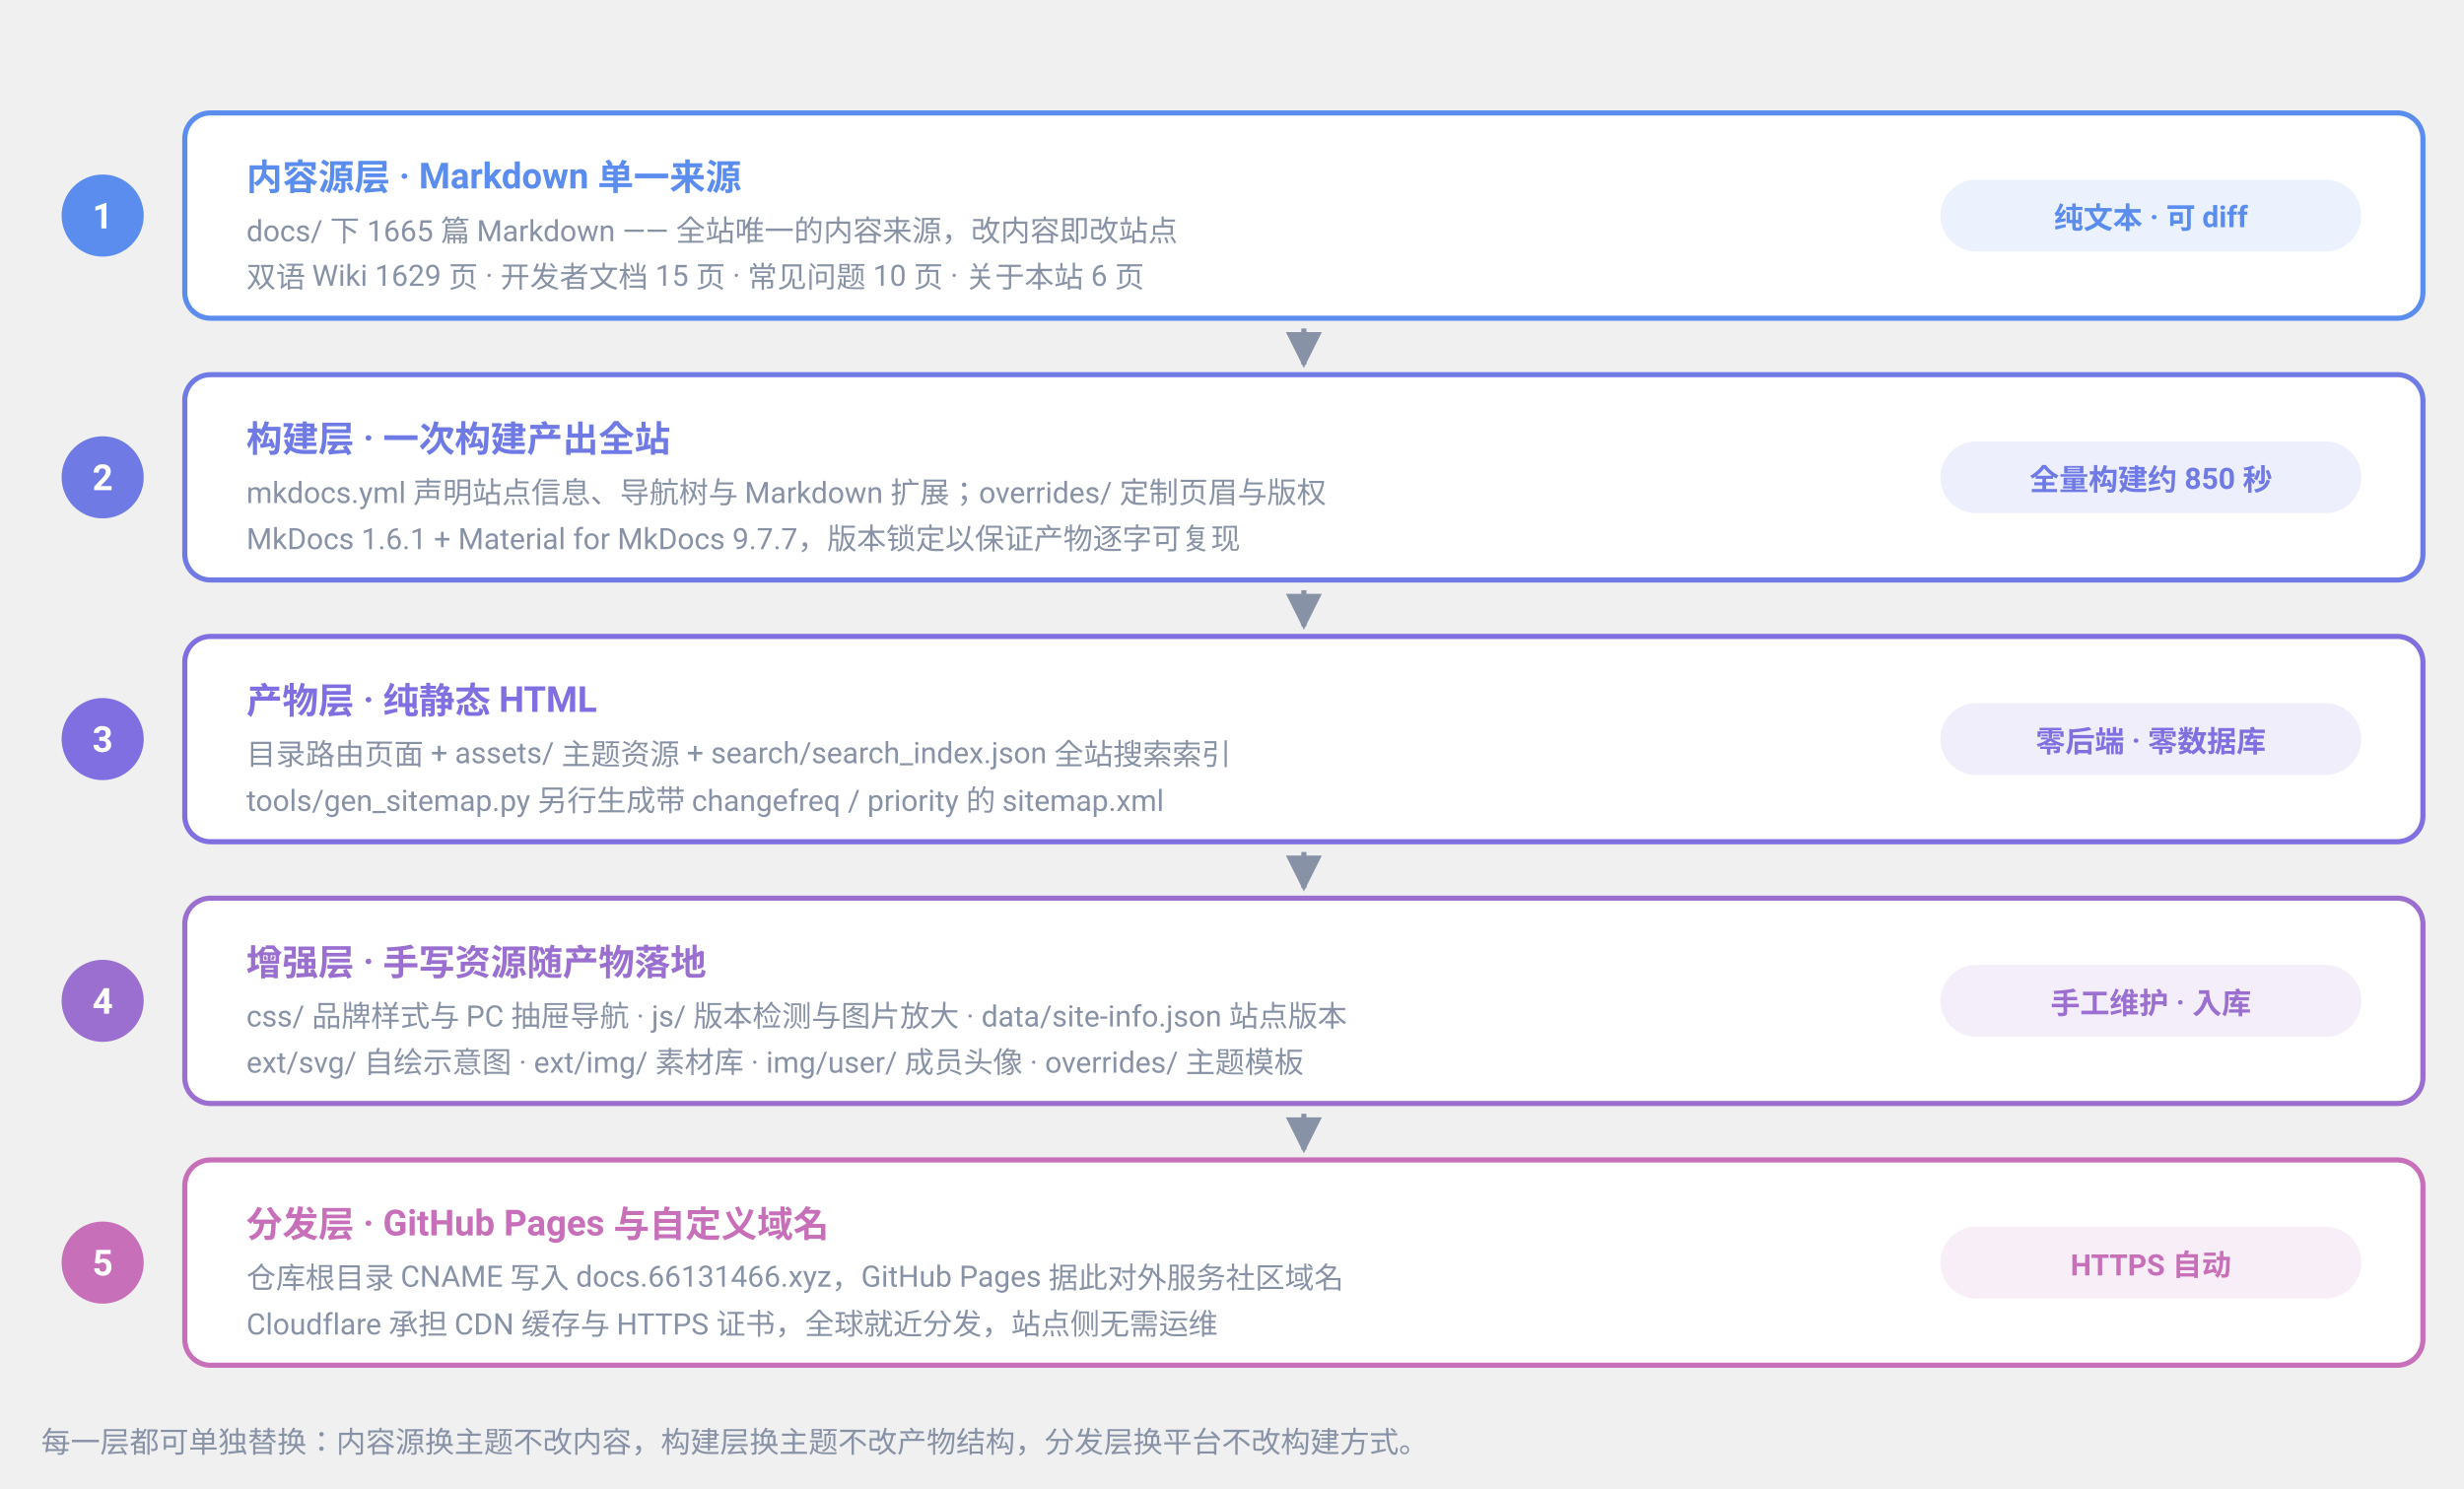
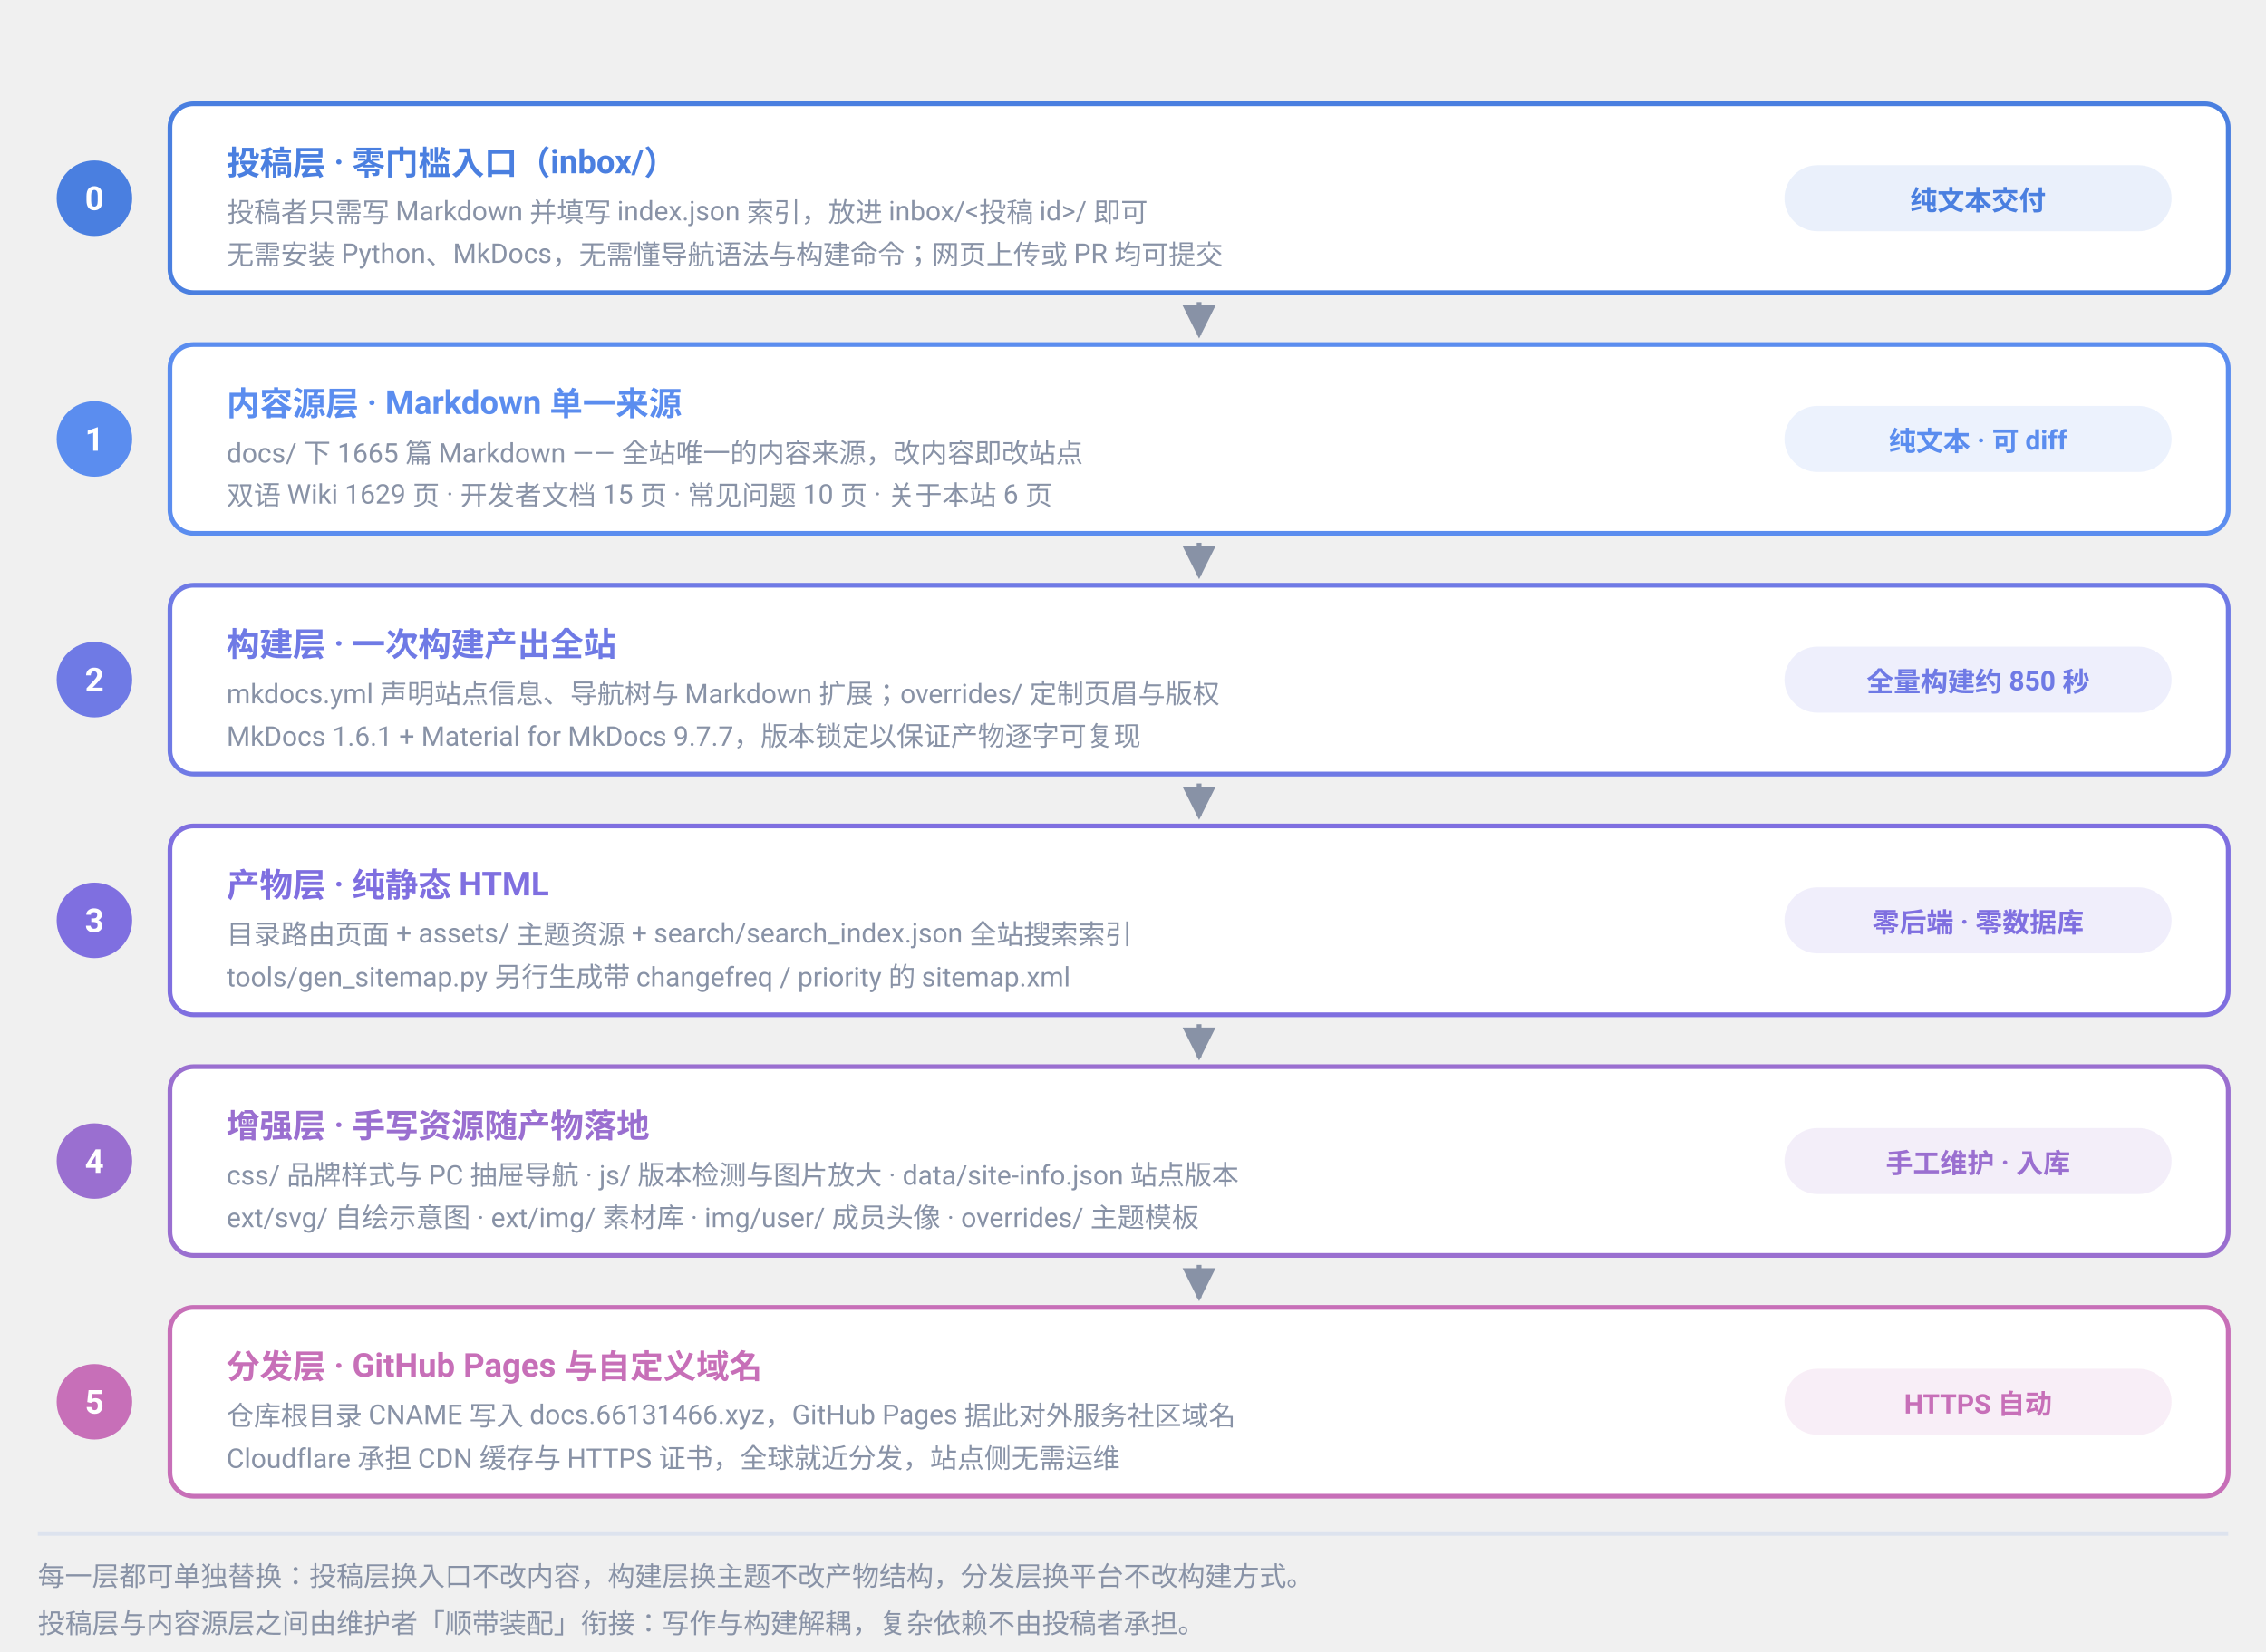
- <svg xmlns="http://www.w3.org/2000/svg" viewBox="0 0 960 580" width="960" height="580" role="img" aria-label="EOCC 文档站分层架构：Markdown 内容源经 MkDocs 构建为纯静态 HTML，再由手写资源增强后分发到 GitHub Pages 与自定义域名">
+ <svg xmlns="http://www.w3.org/2000/svg" viewBox="0 0 960 700" width="960" height="700" role="img" aria-label="EOCC 文档站分层架构：投稿区的 Markdown 与索引文件进入内容源，经 MkDocs 构建为纯静态 HTML，再由手写资源增强后分发到 GitHub Pages 与自定义域名">
  <defs>
    <marker id="archArrow" viewBox="0 0 10 10" refX="9" refY="5" markerWidth="7" markerHeight="7" orient="auto-start-reverse">
      <path d="M0,0 L10,5 L0,10 z" fill="#8892a6" />
    </marker>
  </defs>
-   <circle cx="40" cy="84" r="16" fill="#5b8def" />
-   <text x="40" y="89" text-anchor="middle" font-family="Roboto, 'Segoe UI', Arial, sans-serif" font-size="14" font-weight="700" fill="#ffffff">1</text>
-   <rect x="72" y="44" width="872" height="80" rx="10" fill="#ffffff" stroke="#5b8def" stroke-width="2" />
-   <text x="96" y="74" font-family="Roboto, 'Segoe UI', Arial, sans-serif" font-size="14" font-weight="700" fill="#5b8def">内容源层 · Markdown 单一来源</text>
-   <text x="96" y="94" font-family="Roboto, 'Segoe UI', Arial, sans-serif" font-size="11.5" fill="#8892a6">docs/ 下 1665 篇 Markdown —— 全站唯一的内容来源，改内容即改站点</text>
-   <text x="96" y="112" font-family="Roboto, 'Segoe UI', Arial, sans-serif" font-size="11.5" fill="#8892a6">双语 Wiki 1629 页 · 开发者文档 15 页 · 常见问题 10 页 · 关于本站 6 页</text>
-   <rect x="756" y="70" width="164" height="28" rx="14" fill="#5b8def" opacity="0.12" />
-   <text x="838" y="89" text-anchor="middle" font-family="Roboto, 'Segoe UI', Arial, sans-serif" font-size="11.5" font-weight="700" fill="#5b8def">纯文本 · 可 diff</text>
+   <circle cx="40" cy="84" r="16" fill="#4a7fe0" />
+   <text x="40" y="89" text-anchor="middle" font-family="Roboto, 'Segoe UI', Arial, sans-serif" font-size="14" font-weight="700" fill="#ffffff">0</text>
+   <rect x="72" y="44" width="872" height="80" rx="10" fill="#ffffff" stroke="#4a7fe0" stroke-width="2" />
+   <text x="96" y="74" font-family="Roboto, 'Segoe UI', Arial, sans-serif" font-size="14" font-weight="700" fill="#4a7fe0">投稿层 · 零门槛入口（inbox/）</text>
+   <text x="96" y="94" font-family="Roboto, 'Segoe UI', Arial, sans-serif" font-size="11.5" fill="#8892a6">投稿者只需写 Markdown 并填写 index.json 索引，放进 inbox/&lt;投稿 id&gt;/ 即可</text>
+   <text x="96" y="112" font-family="Roboto, 'Segoe UI', Arial, sans-serif" font-size="11.5" fill="#8892a6">无需安装 Python、MkDocs，无需懂导航语法与构建命令；网页上传或 PR 均可提交</text>
+   <rect x="756" y="70" width="164" height="28" rx="14" fill="#4a7fe0" opacity="0.12" />
+   <text x="838" y="89" text-anchor="middle" font-family="Roboto, 'Segoe UI', Arial, sans-serif" font-size="11.5" font-weight="700" fill="#4a7fe0">纯文本交付</text>
  <line x1="508" y1="128" x2="508" y2="142" stroke="#8892a6" stroke-width="2" marker-end="url(#archArrow)" />
-   <circle cx="40" cy="186" r="16" fill="#6f7ae5" />
-   <text x="40" y="191" text-anchor="middle" font-family="Roboto, 'Segoe UI', Arial, sans-serif" font-size="14" font-weight="700" fill="#ffffff">2</text>
-   <rect x="72" y="146" width="872" height="80" rx="10" fill="#ffffff" stroke="#6f7ae5" stroke-width="2" />
-   <text x="96" y="176" font-family="Roboto, 'Segoe UI', Arial, sans-serif" font-size="14" font-weight="700" fill="#6f7ae5">构建层 · 一次构建产出全站</text>
-   <text x="96" y="196" font-family="Roboto, 'Segoe UI', Arial, sans-serif" font-size="11.5" fill="#8892a6">mkdocs.yml 声明站点信息、导航树与 Markdown 扩展；overrides/ 定制页眉与版权</text>
-   <text x="96" y="214" font-family="Roboto, 'Segoe UI', Arial, sans-serif" font-size="11.5" fill="#8892a6">MkDocs 1.6.1 + Material for MkDocs 9.7.7，版本锁定以保证产物逐字可复现</text>
-   <rect x="756" y="172" width="164" height="28" rx="14" fill="#6f7ae5" opacity="0.12" />
-   <text x="838" y="191" text-anchor="middle" font-family="Roboto, 'Segoe UI', Arial, sans-serif" font-size="11.5" font-weight="700" fill="#6f7ae5">全量构建约 850 秒</text>
+   <circle cx="40" cy="186" r="16" fill="#5b8def" />
+   <text x="40" y="191" text-anchor="middle" font-family="Roboto, 'Segoe UI', Arial, sans-serif" font-size="14" font-weight="700" fill="#ffffff">1</text>
+   <rect x="72" y="146" width="872" height="80" rx="10" fill="#ffffff" stroke="#5b8def" stroke-width="2" />
+   <text x="96" y="176" font-family="Roboto, 'Segoe UI', Arial, sans-serif" font-size="14" font-weight="700" fill="#5b8def">内容源层 · Markdown 单一来源</text>
+   <text x="96" y="196" font-family="Roboto, 'Segoe UI', Arial, sans-serif" font-size="11.5" fill="#8892a6">docs/ 下 1665 篇 Markdown —— 全站唯一的内容来源，改内容即改站点</text>
+   <text x="96" y="214" font-family="Roboto, 'Segoe UI', Arial, sans-serif" font-size="11.5" fill="#8892a6">双语 Wiki 1629 页 · 开发者文档 15 页 · 常见问题 10 页 · 关于本站 6 页</text>
+   <rect x="756" y="172" width="164" height="28" rx="14" fill="#5b8def" opacity="0.12" />
+   <text x="838" y="191" text-anchor="middle" font-family="Roboto, 'Segoe UI', Arial, sans-serif" font-size="11.5" font-weight="700" fill="#5b8def">纯文本 · 可 diff</text>
  <line x1="508" y1="230" x2="508" y2="244" stroke="#8892a6" stroke-width="2" marker-end="url(#archArrow)" />
-   <circle cx="40" cy="288" r="16" fill="#7f6fe0" />
-   <text x="40" y="293" text-anchor="middle" font-family="Roboto, 'Segoe UI', Arial, sans-serif" font-size="14" font-weight="700" fill="#ffffff">3</text>
-   <rect x="72" y="248" width="872" height="80" rx="10" fill="#ffffff" stroke="#7f6fe0" stroke-width="2" />
-   <text x="96" y="278" font-family="Roboto, 'Segoe UI', Arial, sans-serif" font-size="14" font-weight="700" fill="#7f6fe0">产物层 · 纯静态 HTML</text>
-   <text x="96" y="298" font-family="Roboto, 'Segoe UI', Arial, sans-serif" font-size="11.5" fill="#8892a6">目录路由页面 + assets/ 主题资源 + search/search_index.json 全站搜索索引</text>
-   <text x="96" y="316" font-family="Roboto, 'Segoe UI', Arial, sans-serif" font-size="11.5" fill="#8892a6">tools/gen_sitemap.py 另行生成带 changefreq / priority 的 sitemap.xml</text>
-   <rect x="756" y="274" width="164" height="28" rx="14" fill="#7f6fe0" opacity="0.12" />
-   <text x="838" y="293" text-anchor="middle" font-family="Roboto, 'Segoe UI', Arial, sans-serif" font-size="11.5" font-weight="700" fill="#7f6fe0">零后端 · 零数据库</text>
+   <circle cx="40" cy="288" r="16" fill="#6f7ae5" />
+   <text x="40" y="293" text-anchor="middle" font-family="Roboto, 'Segoe UI', Arial, sans-serif" font-size="14" font-weight="700" fill="#ffffff">2</text>
+   <rect x="72" y="248" width="872" height="80" rx="10" fill="#ffffff" stroke="#6f7ae5" stroke-width="2" />
+   <text x="96" y="278" font-family="Roboto, 'Segoe UI', Arial, sans-serif" font-size="14" font-weight="700" fill="#6f7ae5">构建层 · 一次构建产出全站</text>
+   <text x="96" y="298" font-family="Roboto, 'Segoe UI', Arial, sans-serif" font-size="11.5" fill="#8892a6">mkdocs.yml 声明站点信息、导航树与 Markdown 扩展；overrides/ 定制页眉与版权</text>
+   <text x="96" y="316" font-family="Roboto, 'Segoe UI', Arial, sans-serif" font-size="11.5" fill="#8892a6">MkDocs 1.6.1 + Material for MkDocs 9.7.7，版本锁定以保证产物逐字可复现</text>
+   <rect x="756" y="274" width="164" height="28" rx="14" fill="#6f7ae5" opacity="0.12" />
+   <text x="838" y="293" text-anchor="middle" font-family="Roboto, 'Segoe UI', Arial, sans-serif" font-size="11.5" font-weight="700" fill="#6f7ae5">全量构建约 850 秒</text>
  <line x1="508" y1="332" x2="508" y2="346" stroke="#8892a6" stroke-width="2" marker-end="url(#archArrow)" />
-   <circle cx="40" cy="390" r="16" fill="#9a6fd0" />
-   <text x="40" y="395" text-anchor="middle" font-family="Roboto, 'Segoe UI', Arial, sans-serif" font-size="14" font-weight="700" fill="#ffffff">4</text>
-   <rect x="72" y="350" width="872" height="80" rx="10" fill="#ffffff" stroke="#9a6fd0" stroke-width="2" />
-   <text x="96" y="380" font-family="Roboto, 'Segoe UI', Arial, sans-serif" font-size="14" font-weight="700" fill="#9a6fd0">增强层 · 手写资源随产物落地</text>
-   <text x="96" y="400" font-family="Roboto, 'Segoe UI', Arial, sans-serif" font-size="11.5" fill="#8892a6">css/ 品牌样式与 PC 抽屉导航 · js/ 版本检测与图片放大 · data/site-info.json 站点版本</text>
-   <text x="96" y="418" font-family="Roboto, 'Segoe UI', Arial, sans-serif" font-size="11.5" fill="#8892a6">ext/svg/ 自绘示意图 · ext/img/ 素材库 · img/user/ 成员头像 · overrides/ 主题模板</text>
-   <rect x="756" y="376" width="164" height="28" rx="14" fill="#9a6fd0" opacity="0.12" />
-   <text x="838" y="395" text-anchor="middle" font-family="Roboto, 'Segoe UI', Arial, sans-serif" font-size="11.5" font-weight="700" fill="#9a6fd0">手工维护 · 入库</text>
+   <circle cx="40" cy="390" r="16" fill="#7f6fe0" />
+   <text x="40" y="395" text-anchor="middle" font-family="Roboto, 'Segoe UI', Arial, sans-serif" font-size="14" font-weight="700" fill="#ffffff">3</text>
+   <rect x="72" y="350" width="872" height="80" rx="10" fill="#ffffff" stroke="#7f6fe0" stroke-width="2" />
+   <text x="96" y="380" font-family="Roboto, 'Segoe UI', Arial, sans-serif" font-size="14" font-weight="700" fill="#7f6fe0">产物层 · 纯静态 HTML</text>
+   <text x="96" y="400" font-family="Roboto, 'Segoe UI', Arial, sans-serif" font-size="11.5" fill="#8892a6">目录路由页面 + assets/ 主题资源 + search/search_index.json 全站搜索索引</text>
+   <text x="96" y="418" font-family="Roboto, 'Segoe UI', Arial, sans-serif" font-size="11.5" fill="#8892a6">tools/gen_sitemap.py 另行生成带 changefreq / priority 的 sitemap.xml</text>
+   <rect x="756" y="376" width="164" height="28" rx="14" fill="#7f6fe0" opacity="0.12" />
+   <text x="838" y="395" text-anchor="middle" font-family="Roboto, 'Segoe UI', Arial, sans-serif" font-size="11.5" font-weight="700" fill="#7f6fe0">零后端 · 零数据库</text>
  <line x1="508" y1="434" x2="508" y2="448" stroke="#8892a6" stroke-width="2" marker-end="url(#archArrow)" />
-   <circle cx="40" cy="492" r="16" fill="#c76fb8" />
-   <text x="40" y="497" text-anchor="middle" font-family="Roboto, 'Segoe UI', Arial, sans-serif" font-size="14" font-weight="700" fill="#ffffff">5</text>
-   <rect x="72" y="452" width="872" height="80" rx="10" fill="#ffffff" stroke="#c76fb8" stroke-width="2" />
-   <text x="96" y="482" font-family="Roboto, 'Segoe UI', Arial, sans-serif" font-size="14" font-weight="700" fill="#c76fb8">分发层 · GitHub Pages 与自定义域名</text>
-   <text x="96" y="502" font-family="Roboto, 'Segoe UI', Arial, sans-serif" font-size="11.5" fill="#8892a6">仓库根目录 CNAME 写入 docs.66131466.xyz，GitHub Pages 据此对外服务社区域名</text>
-   <text x="96" y="520" font-family="Roboto, 'Segoe UI', Arial, sans-serif" font-size="11.5" fill="#8892a6">Cloudflare 承担 CDN 缓存与 HTTPS 证书，全球就近分发，站点侧无需运维</text>
-   <rect x="756" y="478" width="164" height="28" rx="14" fill="#c76fb8" opacity="0.12" />
-   <text x="838" y="497" text-anchor="middle" font-family="Roboto, 'Segoe UI', Arial, sans-serif" font-size="11.5" font-weight="700" fill="#c76fb8">HTTPS 自动</text>
-   <text x="16" y="566" font-family="Roboto, 'Segoe UI', Arial, sans-serif" font-size="11.5" fill="#8892a6">每一层都可单独替换：内容源换主题不改内容，构建层换主题不改产物结构，分发层换平台不改构建方式。</text>
+   <circle cx="40" cy="492" r="16" fill="#9a6fd0" />
+   <text x="40" y="497" text-anchor="middle" font-family="Roboto, 'Segoe UI', Arial, sans-serif" font-size="14" font-weight="700" fill="#ffffff">4</text>
+   <rect x="72" y="452" width="872" height="80" rx="10" fill="#ffffff" stroke="#9a6fd0" stroke-width="2" />
+   <text x="96" y="482" font-family="Roboto, 'Segoe UI', Arial, sans-serif" font-size="14" font-weight="700" fill="#9a6fd0">增强层 · 手写资源随产物落地</text>
+   <text x="96" y="502" font-family="Roboto, 'Segoe UI', Arial, sans-serif" font-size="11.5" fill="#8892a6">css/ 品牌样式与 PC 抽屉导航 · js/ 版本检测与图片放大 · data/site-info.json 站点版本</text>
+   <text x="96" y="520" font-family="Roboto, 'Segoe UI', Arial, sans-serif" font-size="11.5" fill="#8892a6">ext/svg/ 自绘示意图 · ext/img/ 素材库 · img/user/ 成员头像 · overrides/ 主题模板</text>
+   <rect x="756" y="478" width="164" height="28" rx="14" fill="#9a6fd0" opacity="0.12" />
+   <text x="838" y="497" text-anchor="middle" font-family="Roboto, 'Segoe UI', Arial, sans-serif" font-size="11.5" font-weight="700" fill="#9a6fd0">手工维护 · 入库</text>
+   <line x1="508" y1="536" x2="508" y2="550" stroke="#8892a6" stroke-width="2" marker-end="url(#archArrow)" />
+   <circle cx="40" cy="594" r="16" fill="#c76fb8" />
+   <text x="40" y="599" text-anchor="middle" font-family="Roboto, 'Segoe UI', Arial, sans-serif" font-size="14" font-weight="700" fill="#ffffff">5</text>
+   <rect x="72" y="554" width="872" height="80" rx="10" fill="#ffffff" stroke="#c76fb8" stroke-width="2" />
+   <text x="96" y="584" font-family="Roboto, 'Segoe UI', Arial, sans-serif" font-size="14" font-weight="700" fill="#c76fb8">分发层 · GitHub Pages 与自定义域名</text>
+   <text x="96" y="604" font-family="Roboto, 'Segoe UI', Arial, sans-serif" font-size="11.5" fill="#8892a6">仓库根目录 CNAME 写入 docs.66131466.xyz，GitHub Pages 据此对外服务社区域名</text>
+   <text x="96" y="622" font-family="Roboto, 'Segoe UI', Arial, sans-serif" font-size="11.5" fill="#8892a6">Cloudflare 承担 CDN 缓存与 HTTPS 证书，全球就近分发，站点侧无需运维</text>
+   <rect x="756" y="580" width="164" height="28" rx="14" fill="#c76fb8" opacity="0.12" />
+   <text x="838" y="599" text-anchor="middle" font-family="Roboto, 'Segoe UI', Arial, sans-serif" font-size="11.5" font-weight="700" fill="#c76fb8">HTTPS 自动</text>
+   <line x1="16" y1="650" x2="944" y2="650" stroke="#dde3ee" stroke-width="1.5" />
+   <text x="16" y="672" font-family="Roboto, 'Segoe UI', Arial, sans-serif" font-size="11.5" fill="#8892a6">每一层都可单独替换：投稿层换入口不改内容，构建层换主题不改产物结构，分发层换平台不改构建方式。</text>
+   <text x="16" y="692" font-family="Roboto, 'Segoe UI', Arial, sans-serif" font-size="11.5" fill="#8892a6">投稿层与内容源层之间由维护者「顺带装配」衔接：写作与构建解耦，复杂依赖不由投稿者承担。</text>
</svg>
